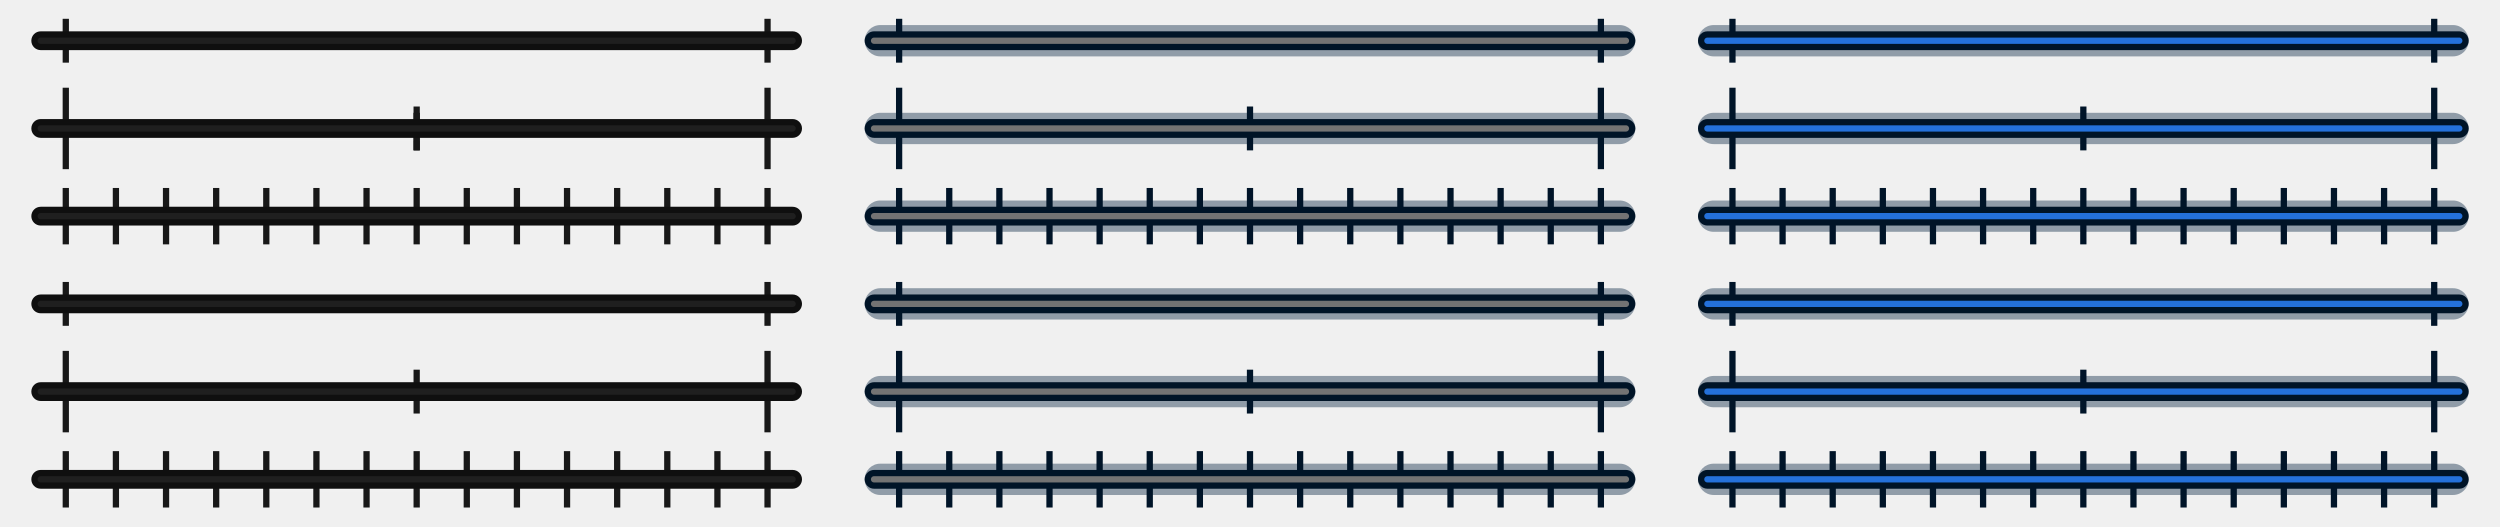
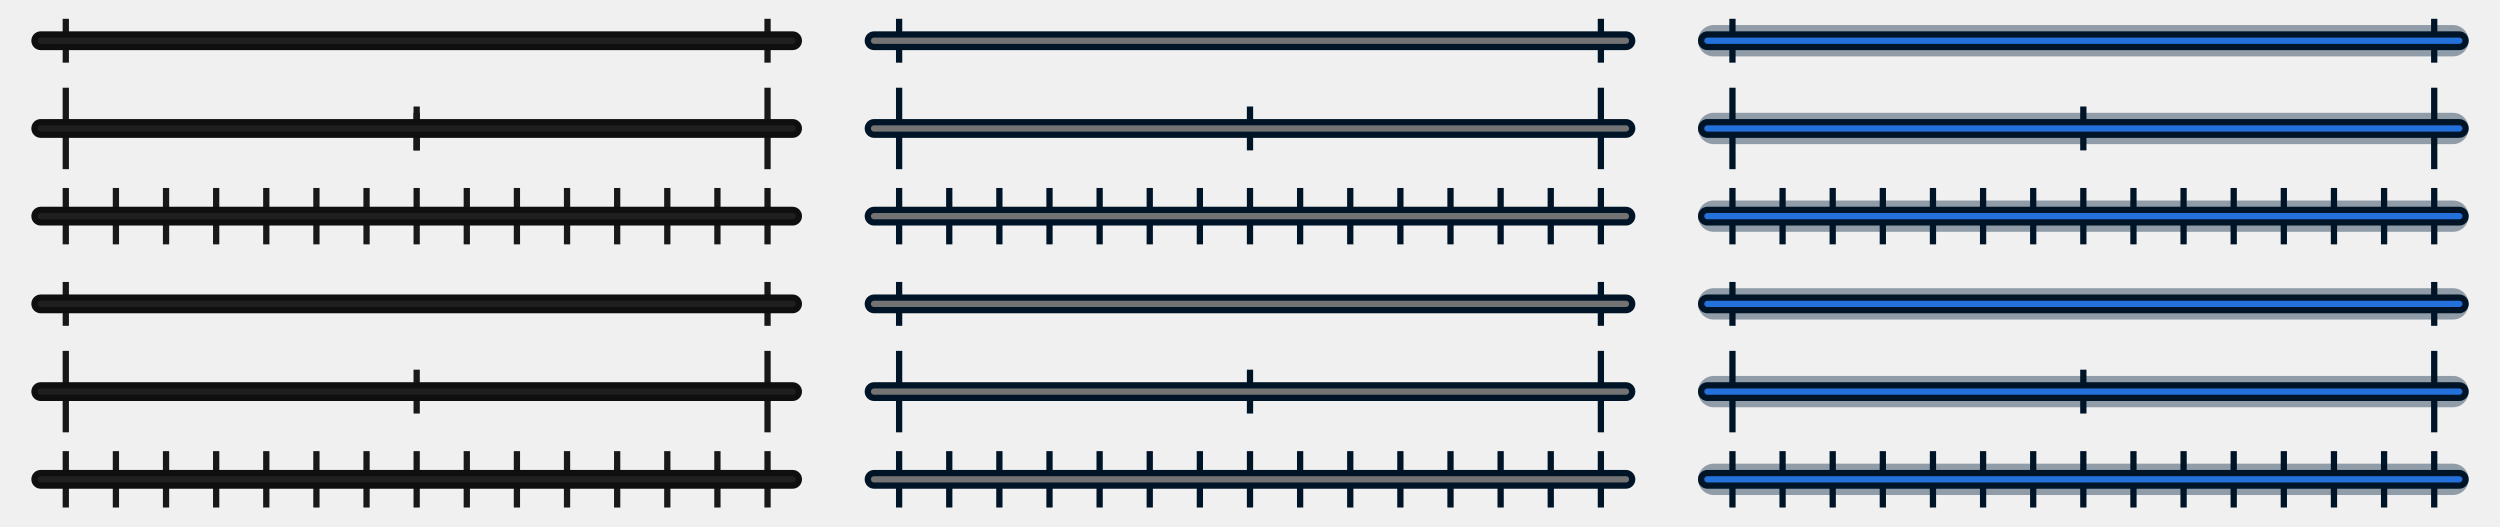
<svg xmlns="http://www.w3.org/2000/svg" width="399px" height="84px" viewBox="0 0 399 84" version="1.1">
  <g id="bmp00154" stroke="none" stroke-width="1" fill="none" fill-rule="evenodd">
    <g id="Group-3" transform="translate(66, 18)" fill="#000000">
      <g id="Group">
        <rect id="Rectangle" x="0" y="0" width="1" height="6" />
      </g>
    </g>
    <g id="Group-3" transform="translate(5, 70)">
      <g id="Group-2">
        <g id="Group-4" transform="translate(5, 0)" />
        <g id="Group-4" transform="translate(5, 0)" />
      </g>
    </g>
    <g id="Group-3" transform="translate(284, 70)">
      <g id="Group-2" />
    </g>
    <g id="Group-7" transform="translate(5, 30)">
      <rect id="Rectangle" fill-opacity="0.1" fill="#FFFFFF" x="0" y="3.5" width="123" height="3" rx="1.5" />
      <rect id="Rectangle" fill="#181818" x="61" y="0" width="1" height="9" />
      <rect id="Rectangle" fill="#181818" x="5" y="0" width="1" height="9" />
      <rect id="Rectangle" fill="#181818" x="13" y="0" width="1" height="9" />
      <rect id="Rectangle" fill="#181818" x="21" y="0" width="1" height="9" />
      <rect id="Rectangle" fill="#181818" x="29" y="0" width="1" height="9" />
      <rect id="Rectangle" fill="#181818" x="37" y="0" width="1" height="9" />
      <rect id="Rectangle-Copy" fill="#181818" x="45" y="0" width="1" height="9" />
      <rect id="Rectangle-Copy" fill="#181818" x="53" y="0" width="1" height="9" />
      <rect id="Rectangle" fill="#181818" x="69" y="0" width="1" height="9" />
      <rect id="Rectangle" fill="#181818" x="77" y="0" width="1" height="9" />
      <rect id="Rectangle" fill="#181818" x="85" y="0" width="1" height="9" />
      <rect id="Rectangle" fill="#181818" x="93" y="0" width="1" height="9" />
      <rect id="Rectangle" fill="#181818" x="101" y="0" width="1" height="9" />
      <rect id="Rectangle-Copy" fill="#181818" x="109" y="0" width="1" height="9" />
      <rect id="Rectangle-Copy" fill="#181818" x="117" y="0" width="1" height="9" />
      <rect id="Rectangle" stroke="#0F0F0F" fill="#1F1F1F" x="0.5" y="3.5" width="122" height="2" rx="1" />
    </g>
    <g id="Group-7-Copy-6" transform="translate(138, 30)">
-       <rect id="Rectangle" fill-opacity="0.4" fill="#001E3C" x="0" y="2" width="123" height="5" rx="2.5" />
+       <rect id="Rectangle" fill-opacity="0.1" fill="#FFFFFF" x="0" y="3.5" width="123" height="3" rx="1.5" />
      <rect id="Rectangle" fill="#001428" x="61" y="0" width="1" height="9" />
      <rect id="Rectangle" fill="#001428" x="5" y="0" width="1" height="9" />
      <rect id="Rectangle" fill="#001428" x="13" y="0" width="1" height="9" />
      <rect id="Rectangle" fill="#001428" x="21" y="0" width="1" height="9" />
      <rect id="Rectangle" fill="#001428" x="29" y="0" width="1" height="9" />
      <rect id="Rectangle" fill="#001428" x="37" y="0" width="1" height="9" />
      <rect id="Rectangle-Copy" fill="#001428" x="45" y="0" width="1" height="9" />
      <rect id="Rectangle-Copy" fill="#001428" x="53" y="0" width="1" height="9" />
      <rect id="Rectangle" fill="#001428" x="69" y="0" width="1" height="9" />
      <rect id="Rectangle" fill="#001428" x="77" y="0" width="1" height="9" />
      <rect id="Rectangle" fill="#001428" x="85" y="0" width="1" height="9" />
      <rect id="Rectangle" fill="#001428" x="93" y="0" width="1" height="9" />
      <rect id="Rectangle" fill="#001428" x="101" y="0" width="1" height="9" />
      <rect id="Rectangle-Copy" fill="#001428" x="109" y="0" width="1" height="9" />
      <rect id="Rectangle-Copy" fill="#001428" x="117" y="0" width="1" height="9" />
      <rect id="Rectangle" stroke="#001427" fill="#737373" x="0.5" y="3.5" width="122" height="2" rx="1" />
    </g>
    <g id="Group-7" transform="translate(5, 14)">
      <rect id="Rectangle" fill-opacity="0.1" fill="#FFFFFF" x="0" y="5.5" width="123" height="3" rx="1.5" />
      <rect id="Rectangle" fill="#181818" x="61" y="3" width="1" height="7" />
      <rect id="Rectangle" fill="#181818" x="5" y="0" width="1" height="13" />
      <rect id="Rectangle-Copy" fill="#181818" x="117" y="0" width="1" height="13" />
      <rect id="Rectangle" stroke="#0F0F0F" fill="#1F1F1F" x="0.5" y="5.5" width="122" height="2" rx="1" />
    </g>
    <g id="Group-7-Copy-5" transform="translate(138, 14)">
-       <rect id="Rectangle" fill-opacity="0.4" fill="#001E3C" x="0" y="4" width="123" height="5" rx="2.5" />
+       <rect id="Rectangle" fill-opacity="0.1" fill="#FFFFFF" x="0" y="5.5" width="123" height="3" rx="1.5" />
      <rect id="Rectangle" fill="#001428" x="61" y="3" width="1" height="7" />
      <rect id="Rectangle" fill="#001428" x="5" y="0" width="1" height="13" />
      <rect id="Rectangle-Copy" fill="#001428" x="117" y="0" width="1" height="13" />
      <rect id="Rectangle" stroke="#001427" fill="#737373" x="0.5" y="5.5" width="122" height="2" rx="1" />
    </g>
    <g id="Group-7" transform="translate(5, 3)">
      <rect id="Rectangle" fill-opacity="0.1" fill="#FFFFFF" x="0" y="2.5" width="123" height="3" rx="1.5" />
      <rect id="Rectangle" fill="#181818" x="5" y="0" width="1" height="7" />
      <rect id="Rectangle-Copy" fill="#181818" x="117" y="0" width="1" height="7" />
      <rect id="Rectangle" stroke="#0F0F0F" fill="#1F1F1F" x="0.5" y="2.5" width="122" height="2" rx="1" />
    </g>
    <g id="Group-7-Copy-4" transform="translate(138, 3)">
-       <rect id="Rectangle" fill-opacity="0.4" fill="#001E3C" x="0" y="1" width="123" height="5" rx="2.5" />
+       <rect id="Rectangle" fill-opacity="0.1" fill="#FFFFFF" x="0" y="2.5" width="123" height="3" rx="1.5" />
      <rect id="Rectangle" fill="#001428" x="5" y="0" width="1" height="7" />
      <rect id="Rectangle-Copy" fill="#001428" x="117" y="0" width="1" height="7" />
      <rect id="Rectangle" stroke="#001427" fill="#737373" x="0.5" y="2.5" width="122" height="2" rx="1" />
    </g>
    <g id="Group-7-Copy-3" transform="translate(5, 72)">
      <rect id="Rectangle" fill-opacity="0.1" fill="#FFFFFF" x="0" y="3.5" width="123" height="3" rx="1.5" />
      <rect id="Rectangle" fill="#181818" x="61" y="0" width="1" height="9" />
      <rect id="Rectangle" fill="#181818" x="5" y="0" width="1" height="9" />
      <rect id="Rectangle" fill="#181818" x="13" y="0" width="1" height="9" />
      <rect id="Rectangle" fill="#181818" x="21" y="0" width="1" height="9" />
      <rect id="Rectangle" fill="#181818" x="29" y="0" width="1" height="9" />
      <rect id="Rectangle" fill="#181818" x="37" y="0" width="1" height="9" />
      <rect id="Rectangle-Copy" fill="#181818" x="45" y="0" width="1" height="9" />
      <rect id="Rectangle-Copy" fill="#181818" x="53" y="0" width="1" height="9" />
      <rect id="Rectangle" fill="#181818" x="69" y="0" width="1" height="9" />
      <rect id="Rectangle" fill="#181818" x="77" y="0" width="1" height="9" />
      <rect id="Rectangle" fill="#181818" x="85" y="0" width="1" height="9" />
      <rect id="Rectangle" fill="#181818" x="93" y="0" width="1" height="9" />
      <rect id="Rectangle" fill="#181818" x="101" y="0" width="1" height="9" />
      <rect id="Rectangle-Copy" fill="#181818" x="109" y="0" width="1" height="9" />
      <rect id="Rectangle-Copy" fill="#181818" x="117" y="0" width="1" height="9" />
      <rect id="Rectangle" stroke="#0F0F0F" fill="#1F1F1F" x="0.5" y="3.5" width="122" height="2" rx="1" />
    </g>
    <g id="Group-7-Copy-2" transform="translate(5, 56)">
      <rect id="Rectangle" fill-opacity="0.1" fill="#FFFFFF" x="0" y="5.5" width="123" height="3" rx="1.5" />
      <rect id="Rectangle" fill="#181818" x="61" y="3" width="1" height="7" />
      <rect id="Rectangle" fill="#181818" x="5" y="0" width="1" height="13" />
      <rect id="Rectangle-Copy" fill="#181818" x="117" y="0" width="1" height="13" />
      <rect id="Rectangle" stroke="#0F0F0F" fill="#1F1F1F" x="0.5" y="5.5" width="122" height="2" rx="1" />
    </g>
    <g id="Group-7-Copy" transform="translate(5, 45)">
      <rect id="Rectangle" fill-opacity="0.1" fill="#FFFFFF" x="0" y="2.5" width="123" height="3" rx="1.5" />
      <rect id="Rectangle" fill="#181818" x="5" y="0" width="1" height="7" />
      <rect id="Rectangle-Copy" fill="#181818" x="117" y="0" width="1" height="7" />
      <rect id="Rectangle" stroke="#0F0F0F" fill="#1F1F1F" x="0.5" y="2.5" width="122" height="2" rx="1" />
    </g>
    <g id="Group-7-Copy-9" transform="translate(271, 72)">
      <rect id="Rectangle" fill-opacity="0.4" fill="#001E3C" x="0" y="2" width="123" height="5" rx="2.5" />
      <rect id="Rectangle" fill="#001428" x="61" y="0" width="1" height="9" />
      <rect id="Rectangle" fill="#001428" x="5" y="0" width="1" height="9" />
      <rect id="Rectangle" fill="#001428" x="13" y="0" width="1" height="9" />
      <rect id="Rectangle" fill="#001428" x="21" y="0" width="1" height="9" />
      <rect id="Rectangle" fill="#001428" x="29" y="0" width="1" height="9" />
      <rect id="Rectangle" fill="#001428" x="37" y="0" width="1" height="9" />
      <rect id="Rectangle-Copy" fill="#001428" x="45" y="0" width="1" height="9" />
      <rect id="Rectangle-Copy" fill="#001428" x="53" y="0" width="1" height="9" />
      <rect id="Rectangle" fill="#001428" x="69" y="0" width="1" height="9" />
      <rect id="Rectangle" fill="#001428" x="77" y="0" width="1" height="9" />
      <rect id="Rectangle" fill="#001428" x="85" y="0" width="1" height="9" />
      <rect id="Rectangle" fill="#001428" x="93" y="0" width="1" height="9" />
      <rect id="Rectangle" fill="#001428" x="101" y="0" width="1" height="9" />
      <rect id="Rectangle-Copy" fill="#001428" x="109" y="0" width="1" height="9" />
      <rect id="Rectangle-Copy" fill="#001428" x="117" y="0" width="1" height="9" />
      <rect id="Rectangle" stroke="#001427" fill="#2471DB" x="0.5" y="3.5" width="122" height="2" rx="1" />
    </g>
    <g id="Group-7-Copy-8" transform="translate(271, 56)">
      <rect id="Rectangle" fill-opacity="0.4" fill="#001E3C" x="0" y="4" width="123" height="5" rx="2.5" />
      <rect id="Rectangle" fill="#001428" x="61" y="3" width="1" height="7" />
      <rect id="Rectangle" fill="#001428" x="5" y="0" width="1" height="13" />
      <rect id="Rectangle-Copy" fill="#001428" x="117" y="0" width="1" height="13" />
      <rect id="Rectangle" stroke="#001427" fill="#2471DB" x="0.5" y="5.5" width="122" height="2" rx="1" />
    </g>
    <g id="Group-7-Copy-7" transform="translate(271, 45)">
      <rect id="Rectangle" fill-opacity="0.4" fill="#001E3C" x="0" y="1" width="123" height="5" rx="2.5" />
      <rect id="Rectangle" fill="#001428" x="5" y="0" width="1" height="7" />
      <rect id="Rectangle-Copy" fill="#001428" x="117" y="0" width="1" height="7" />
      <rect id="Rectangle" stroke="#001427" fill="#2471DB" x="0.5" y="2.5" width="122" height="2" rx="1" />
    </g>
    <g id="Group-7-Copy-12" transform="translate(271, 30)">
      <rect id="Rectangle" fill-opacity="0.4" fill="#001E3C" x="0" y="2" width="123" height="5" rx="2.5" />
      <rect id="Rectangle" fill="#001428" x="61" y="0" width="1" height="9" />
      <rect id="Rectangle" fill="#001428" x="5" y="0" width="1" height="9" />
      <rect id="Rectangle" fill="#001428" x="13" y="0" width="1" height="9" />
      <rect id="Rectangle" fill="#001428" x="21" y="0" width="1" height="9" />
      <rect id="Rectangle" fill="#001428" x="29" y="0" width="1" height="9" />
      <rect id="Rectangle" fill="#001428" x="37" y="0" width="1" height="9" />
      <rect id="Rectangle-Copy" fill="#001428" x="45" y="0" width="1" height="9" />
      <rect id="Rectangle-Copy" fill="#001428" x="53" y="0" width="1" height="9" />
      <rect id="Rectangle" fill="#001428" x="69" y="0" width="1" height="9" />
      <rect id="Rectangle" fill="#001428" x="77" y="0" width="1" height="9" />
      <rect id="Rectangle" fill="#001428" x="85" y="0" width="1" height="9" />
      <rect id="Rectangle" fill="#001428" x="93" y="0" width="1" height="9" />
      <rect id="Rectangle" fill="#001428" x="101" y="0" width="1" height="9" />
      <rect id="Rectangle-Copy" fill="#001428" x="109" y="0" width="1" height="9" />
      <rect id="Rectangle-Copy" fill="#001428" x="117" y="0" width="1" height="9" />
      <rect id="Rectangle" stroke="#001427" fill="#2471DB" x="0.5" y="3.5" width="122" height="2" rx="1" />
    </g>
    <g id="Group-7-Copy-11" transform="translate(271, 14)">
      <rect id="Rectangle" fill-opacity="0.4" fill="#001E3C" x="0" y="4" width="123" height="5" rx="2.5" />
      <rect id="Rectangle" fill="#001428" x="61" y="3" width="1" height="7" />
      <rect id="Rectangle" fill="#001428" x="5" y="0" width="1" height="13" />
      <rect id="Rectangle-Copy" fill="#001428" x="117" y="0" width="1" height="13" />
      <rect id="Rectangle" stroke="#001427" fill="#2471DB" x="0.5" y="5.5" width="122" height="2" rx="1" />
    </g>
    <g id="Group-7-Copy-10" transform="translate(271, 3)">
      <rect id="Rectangle" fill-opacity="0.4" fill="#001E3C" x="0" y="1" width="123" height="5" rx="2.5" />
      <rect id="Rectangle" fill="#001428" x="5" y="0" width="1" height="7" />
      <rect id="Rectangle-Copy" fill="#001428" x="117" y="0" width="1" height="7" />
      <rect id="Rectangle" stroke="#001427" fill="#2471DB" x="0.5" y="2.5" width="122" height="2" rx="1" />
    </g>
    <g id="Group-7-Copy-15" transform="translate(138, 72)">
-       <rect id="Rectangle" fill-opacity="0.4" fill="#001E3C" x="0" y="2" width="123" height="5" rx="2.5" />
+       <rect id="Rectangle" fill-opacity="0.1" fill="#FFFFFF" x="0" y="3.5" width="123" height="3" rx="1.5" />
      <rect id="Rectangle" fill="#001428" x="61" y="0" width="1" height="9" />
      <rect id="Rectangle" fill="#001428" x="5" y="0" width="1" height="9" />
      <rect id="Rectangle" fill="#001428" x="13" y="0" width="1" height="9" />
      <rect id="Rectangle" fill="#001428" x="21" y="0" width="1" height="9" />
      <rect id="Rectangle" fill="#001428" x="29" y="0" width="1" height="9" />
      <rect id="Rectangle" fill="#001428" x="37" y="0" width="1" height="9" />
      <rect id="Rectangle-Copy" fill="#001428" x="45" y="0" width="1" height="9" />
      <rect id="Rectangle-Copy" fill="#001428" x="53" y="0" width="1" height="9" />
      <rect id="Rectangle" fill="#001428" x="69" y="0" width="1" height="9" />
      <rect id="Rectangle" fill="#001428" x="77" y="0" width="1" height="9" />
      <rect id="Rectangle" fill="#001428" x="85" y="0" width="1" height="9" />
      <rect id="Rectangle" fill="#001428" x="93" y="0" width="1" height="9" />
      <rect id="Rectangle" fill="#001428" x="101" y="0" width="1" height="9" />
      <rect id="Rectangle-Copy" fill="#001428" x="109" y="0" width="1" height="9" />
      <rect id="Rectangle-Copy" fill="#001428" x="117" y="0" width="1" height="9" />
      <rect id="Rectangle" stroke="#001427" fill="#737373" x="0.5" y="3.5" width="122" height="2" rx="1" />
    </g>
    <g id="Group-7-Copy-14" transform="translate(138, 56)">
-       <rect id="Rectangle" fill-opacity="0.4" fill="#001E3C" x="0" y="4" width="123" height="5" rx="2.5" />
+       <rect id="Rectangle" fill-opacity="0.1" fill="#FFFFFF" x="0" y="5.5" width="123" height="3" rx="1.5" />
      <rect id="Rectangle" fill="#001428" x="61" y="3" width="1" height="7" />
      <rect id="Rectangle" fill="#001428" x="5" y="0" width="1" height="13" />
      <rect id="Rectangle-Copy" fill="#001428" x="117" y="0" width="1" height="13" />
      <rect id="Rectangle" stroke="#001427" fill="#737373" x="0.5" y="5.5" width="122" height="2" rx="1" />
    </g>
    <g id="Group-7-Copy-13" transform="translate(138, 45)">
-       <rect id="Rectangle" fill-opacity="0.4" fill="#001E3C" x="0" y="1" width="123" height="5" rx="2.5" />
+       <rect id="Rectangle" fill-opacity="0.1" fill="#FFFFFF" x="0" y="2.5" width="123" height="3" rx="1.5" />
      <rect id="Rectangle" fill="#001428" x="5" y="0" width="1" height="7" />
      <rect id="Rectangle-Copy" fill="#001428" x="117" y="0" width="1" height="7" />
      <rect id="Rectangle" stroke="#001427" fill="#737373" x="0.5" y="2.5" width="122" height="2" rx="1" />
    </g>
  </g>
</svg>
